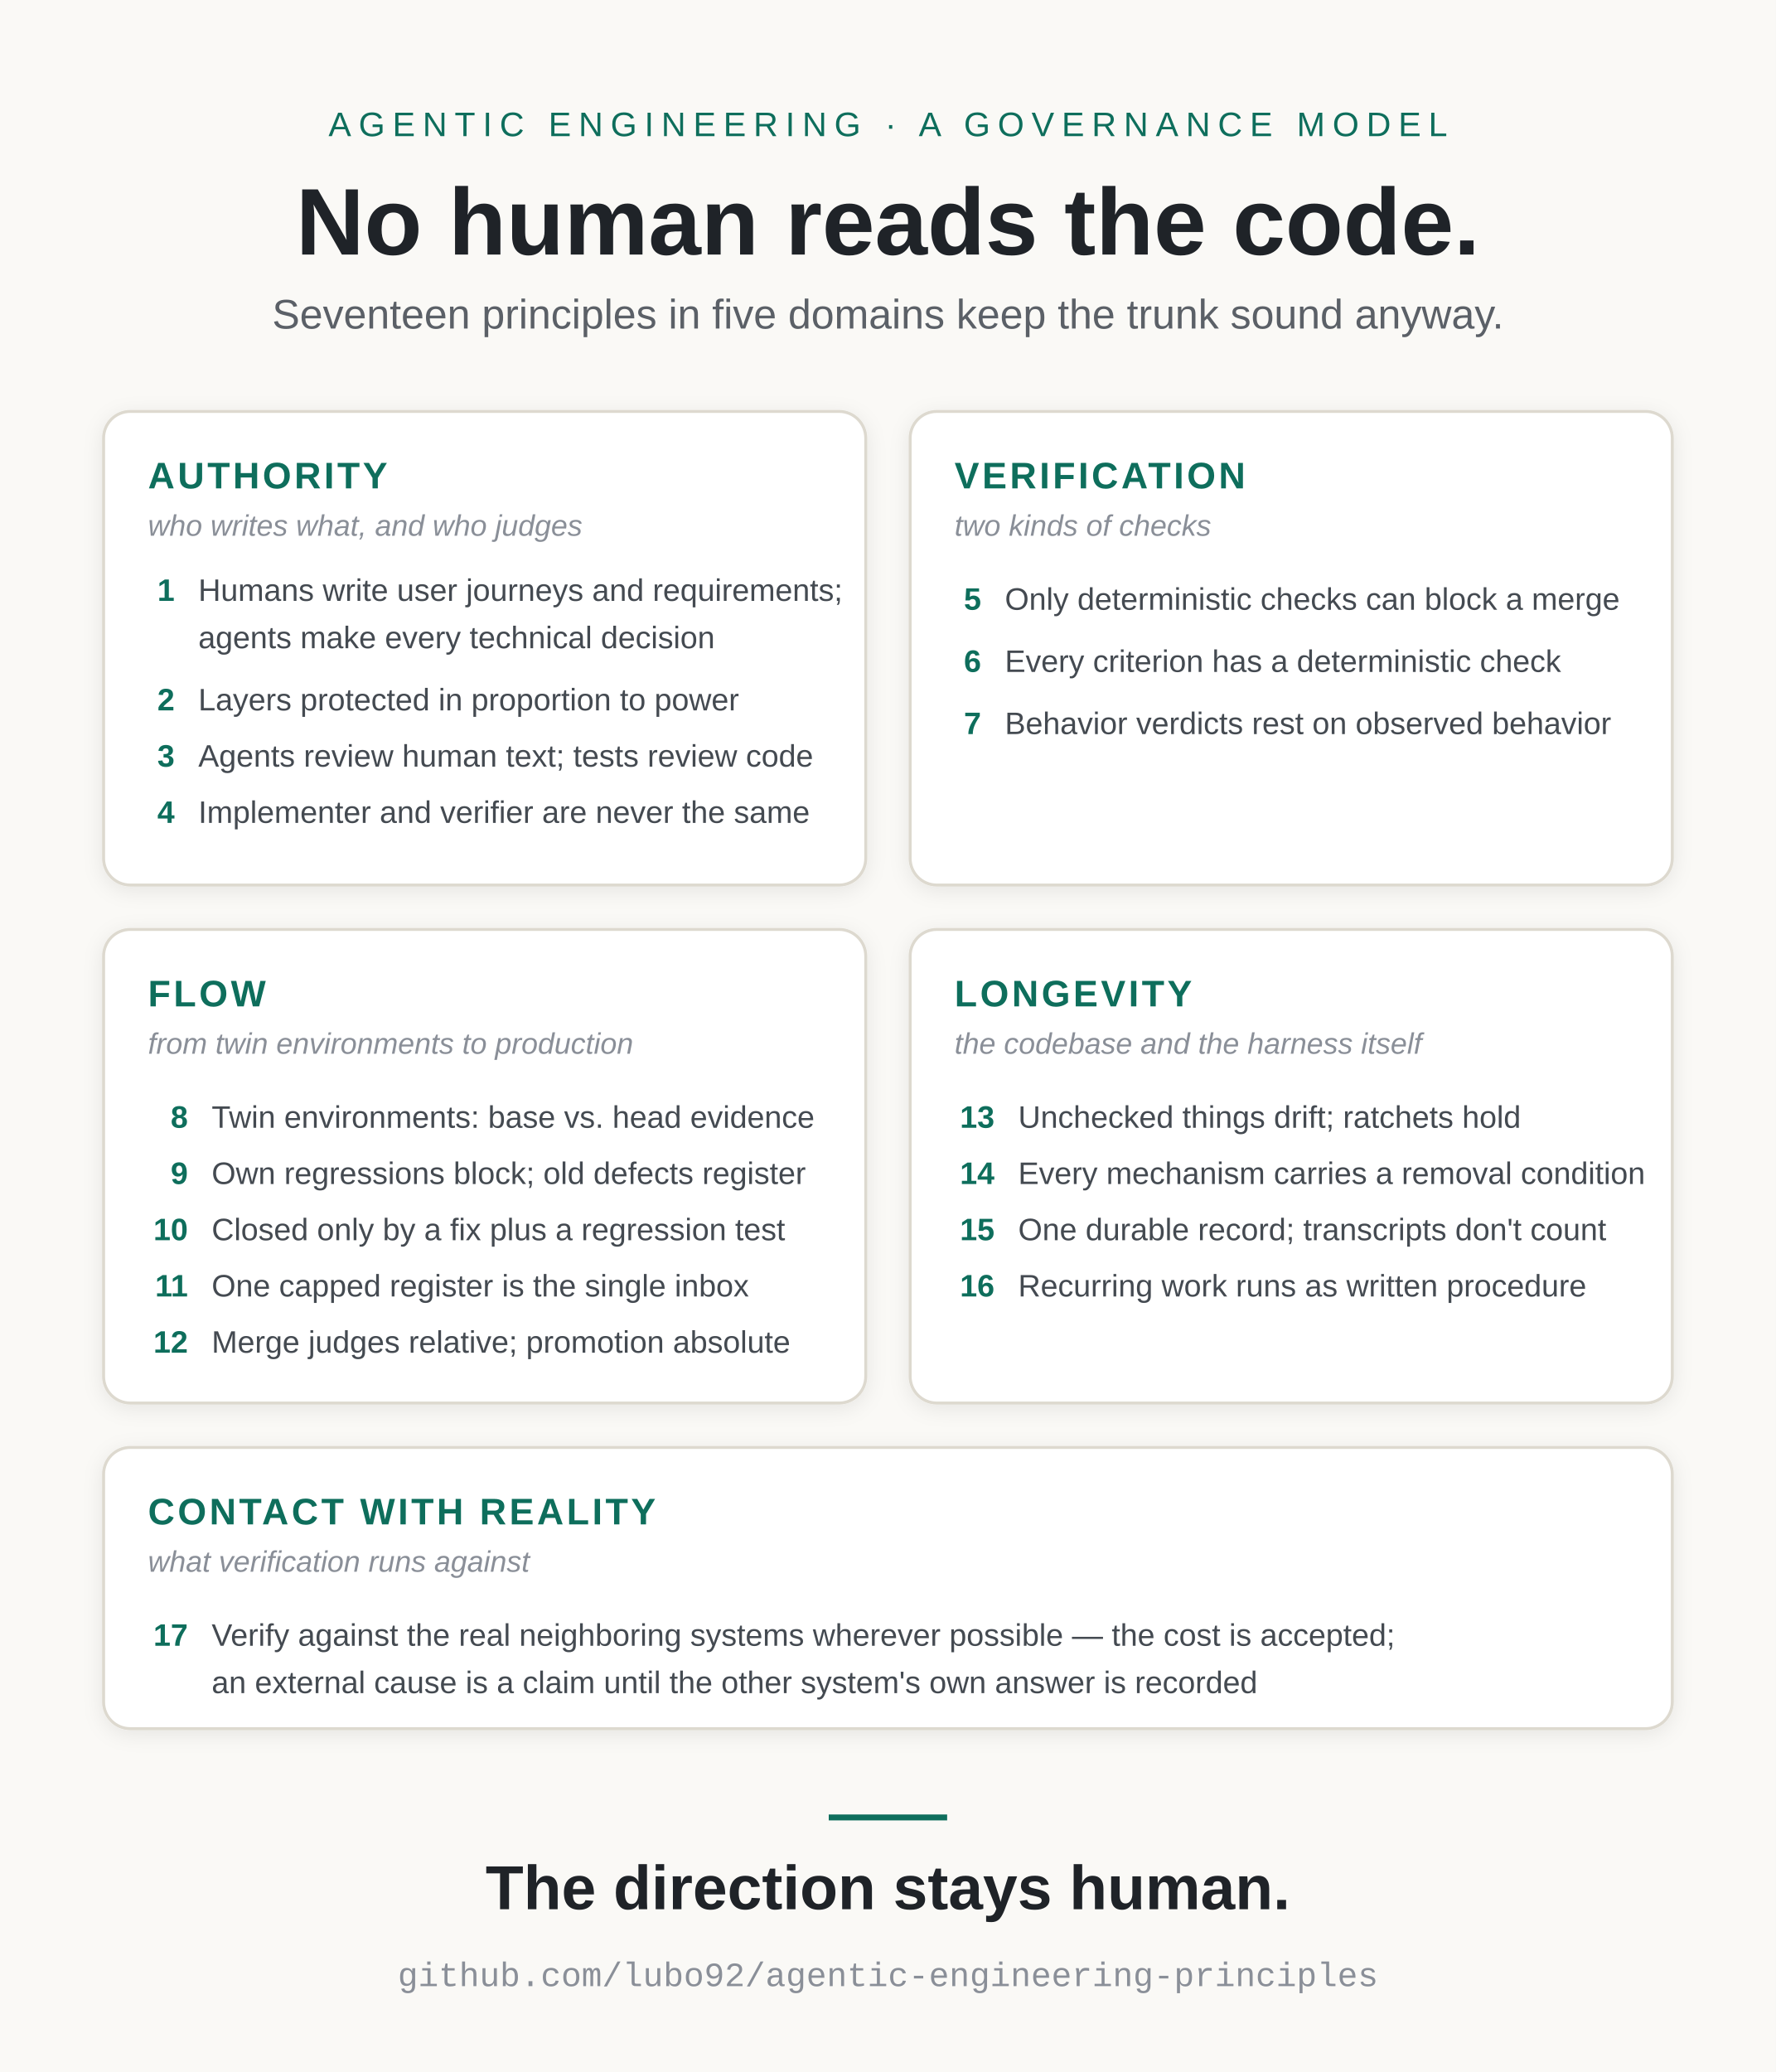
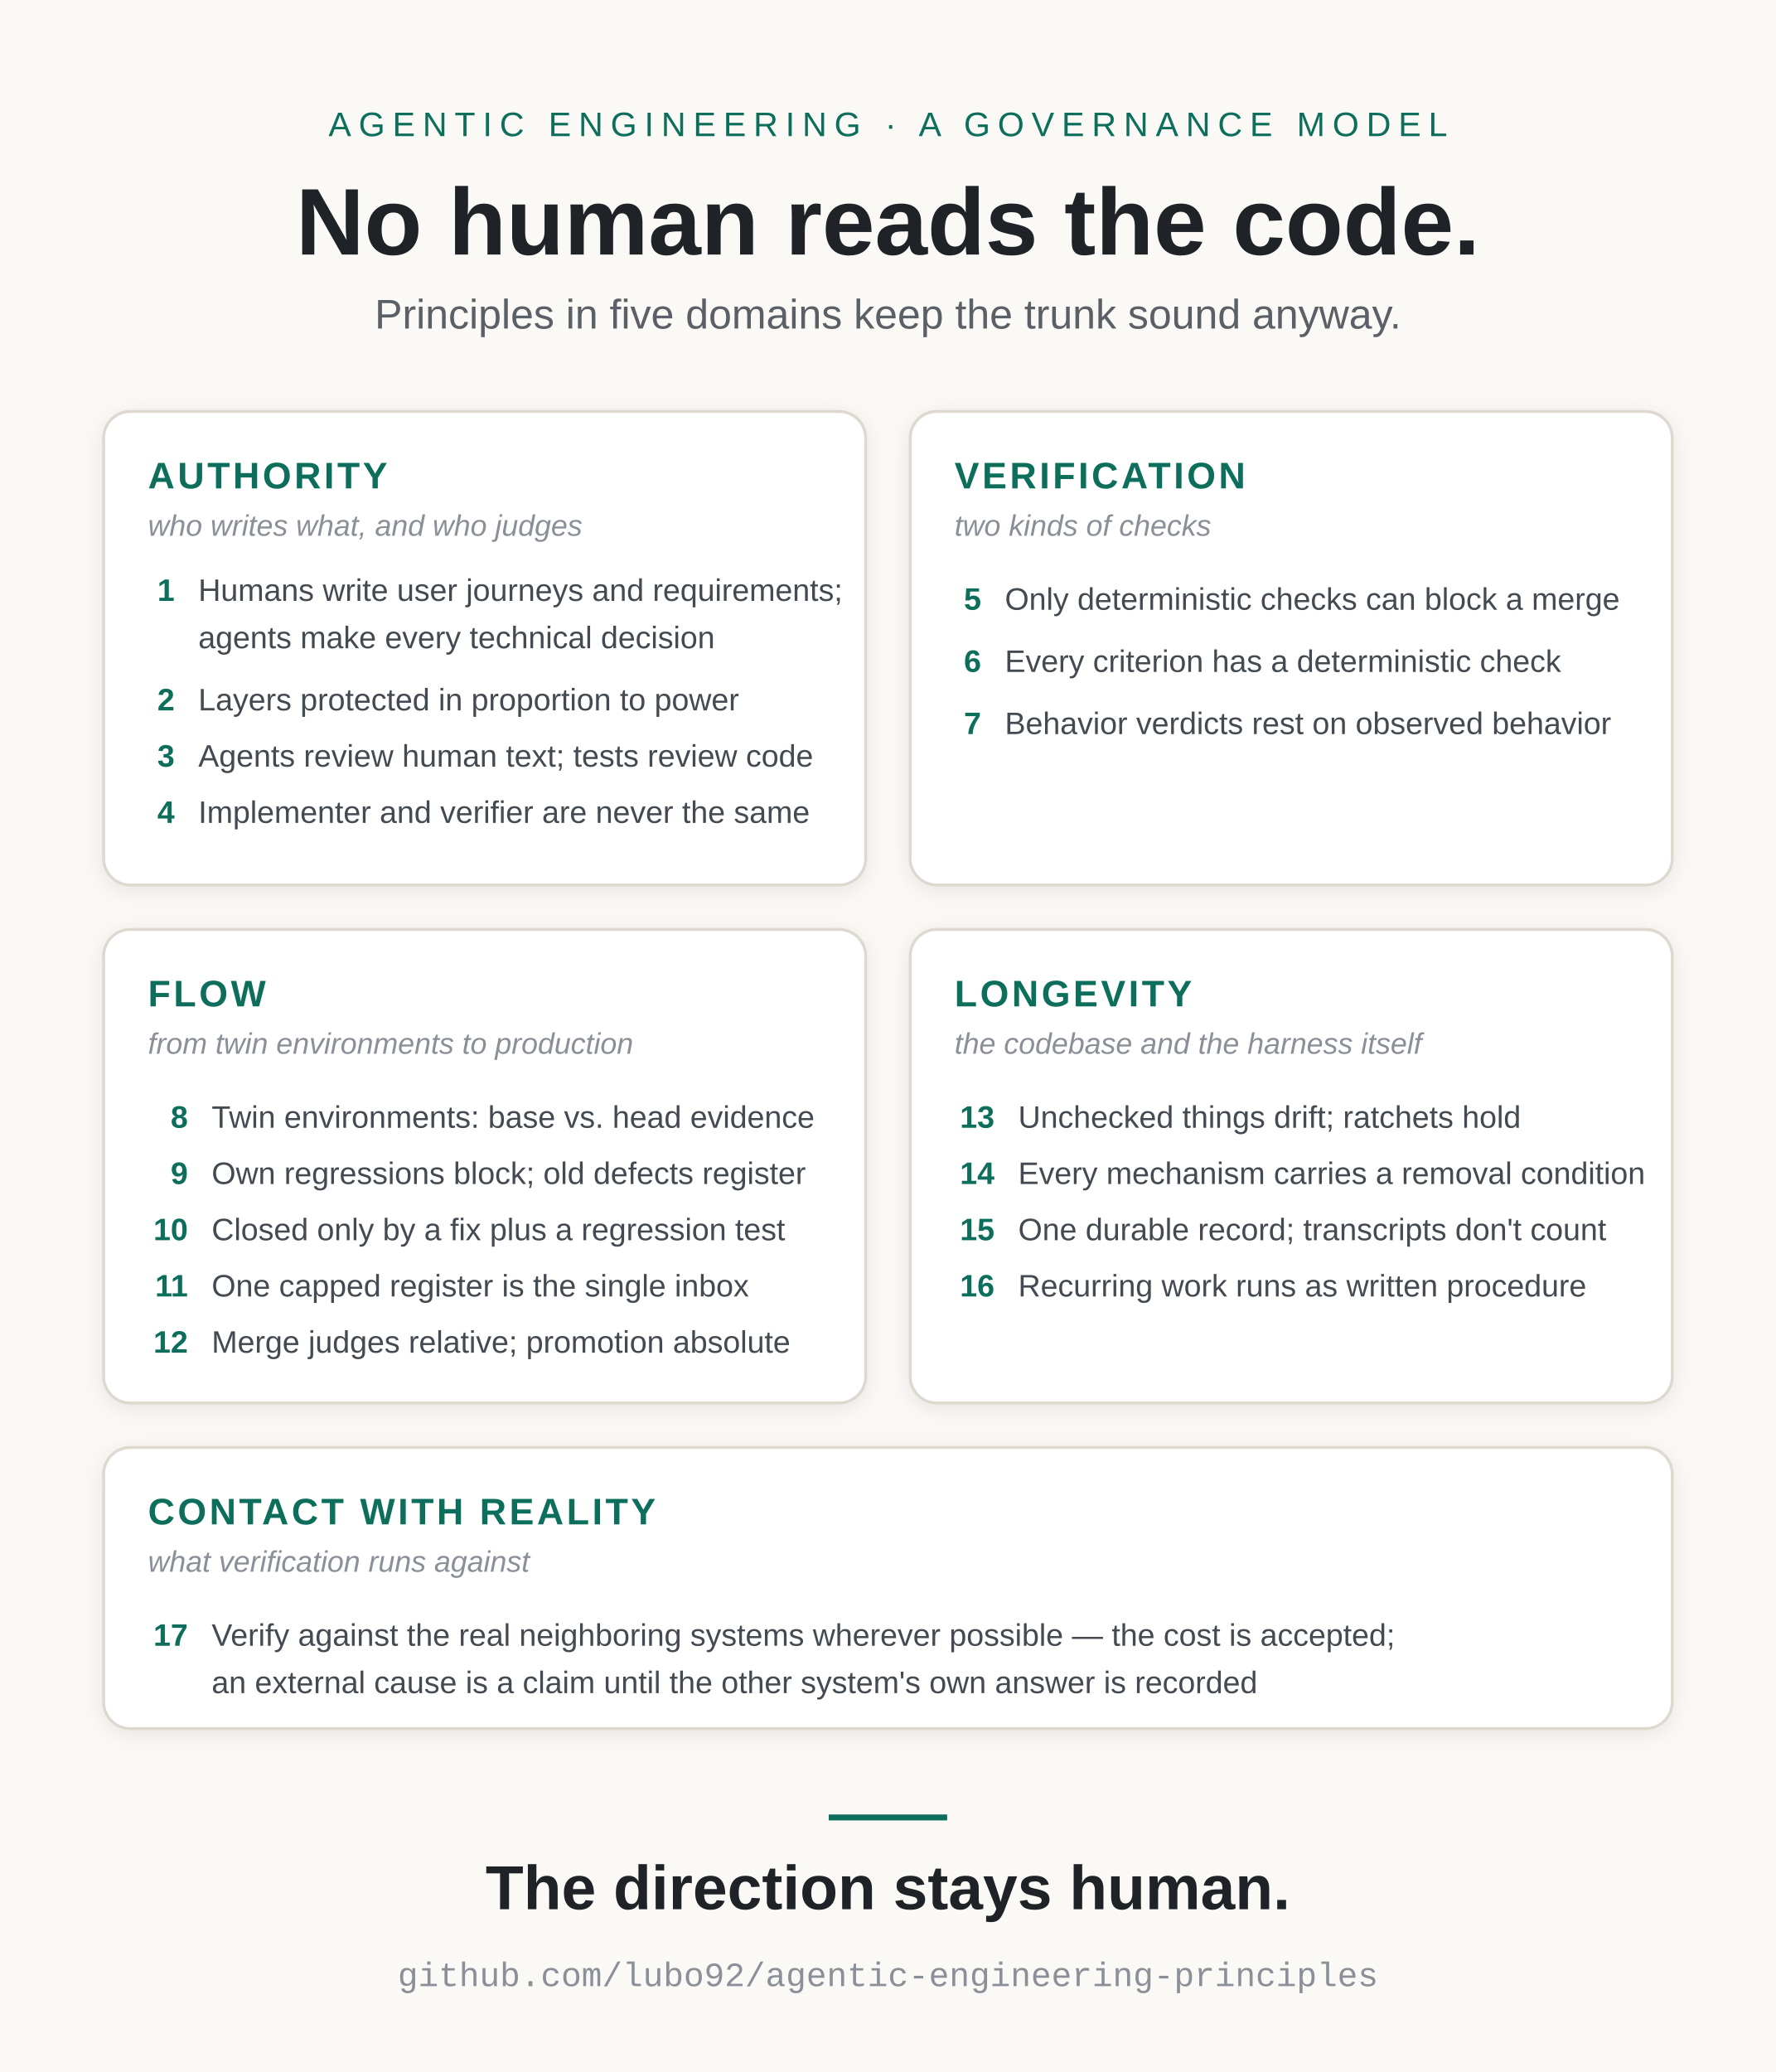
<svg xmlns="http://www.w3.org/2000/svg" width="1200" height="1400" viewBox="0 0 1200 1400">
  <defs>
    <filter id="cardshadow" x="-20%" y="-20%" width="140%" height="140%">
      <feDropShadow dx="0" dy="3" stdDeviation="7" flood-color="#1f2328" flood-opacity="0.08" />
    </filter>
  </defs>
  <rect width="1200" height="1400" fill="#faf9f6" />
  <text x="600" y="92" text-anchor="middle" font-family="Liberation Sans, Arial, sans-serif" font-size="23" letter-spacing="5" fill="#0e6e5c">AGENTIC ENGINEERING · A GOVERNANCE MODEL</text>
  <text x="600" y="172" text-anchor="middle" font-family="Liberation Sans, Arial, sans-serif" font-size="64" font-weight="bold" fill="#1f2328">No human reads the code.</text>
-   <text x="600" y="222" text-anchor="middle" font-family="Liberation Sans, Arial, sans-serif" font-size="28" fill="#5b6067">Seventeen principles in five domains keep the trunk sound anyway.</text>
+   <text x="600" y="222" text-anchor="middle" font-family="Liberation Sans, Arial, sans-serif" font-size="28" fill="#5b6067">Principles in five domains keep the trunk sound anyway.</text>
  <g filter="url(#cardshadow)">
    <rect x="70" y="278" width="515" height="320" rx="18" fill="#ffffff" stroke="#ddd9cf" stroke-width="2" />
  </g>
  <text x="100" y="330" font-family="Liberation Sans, Arial, sans-serif" font-size="25" font-weight="bold" letter-spacing="2" fill="#0e6e5c">AUTHORITY</text>
  <text x="100" y="362" font-family="Liberation Sans, Arial, sans-serif" font-size="20" font-style="italic" fill="#8a8f98">who writes what, and who judges</text>
  <text x="118" y="406" text-anchor="end" font-family="Liberation Sans, Arial, sans-serif" font-size="21" font-weight="bold" fill="#0e6e5c">1</text>
  <text x="134" y="406" font-family="Liberation Sans, Arial, sans-serif" font-size="21" fill="#444a51">Humans write user journeys and requirements;</text>
  <text x="134" y="438" font-family="Liberation Sans, Arial, sans-serif" font-size="21" fill="#444a51">agents make every technical decision</text>
  <text x="118" y="480" text-anchor="end" font-family="Liberation Sans, Arial, sans-serif" font-size="21" font-weight="bold" fill="#0e6e5c">2</text>
  <text x="134" y="480" font-family="Liberation Sans, Arial, sans-serif" font-size="21" fill="#444a51">Layers protected in proportion to power</text>
  <text x="118" y="518" text-anchor="end" font-family="Liberation Sans, Arial, sans-serif" font-size="21" font-weight="bold" fill="#0e6e5c">3</text>
  <text x="134" y="518" font-family="Liberation Sans, Arial, sans-serif" font-size="21" fill="#444a51">Agents review human text; tests review code</text>
  <text x="118" y="556" text-anchor="end" font-family="Liberation Sans, Arial, sans-serif" font-size="21" font-weight="bold" fill="#0e6e5c">4</text>
  <text x="134" y="556" font-family="Liberation Sans, Arial, sans-serif" font-size="21" fill="#444a51">Implementer and verifier are never the same</text>
  <g filter="url(#cardshadow)">
    <rect x="615" y="278" width="515" height="320" rx="18" fill="#ffffff" stroke="#ddd9cf" stroke-width="2" />
  </g>
  <text x="645" y="330" font-family="Liberation Sans, Arial, sans-serif" font-size="25" font-weight="bold" letter-spacing="2" fill="#0e6e5c">VERIFICATION</text>
  <text x="645" y="362" font-family="Liberation Sans, Arial, sans-serif" font-size="20" font-style="italic" fill="#8a8f98">two kinds of checks</text>
  <text x="663" y="412" text-anchor="end" font-family="Liberation Sans, Arial, sans-serif" font-size="21" font-weight="bold" fill="#0e6e5c">5</text>
  <text x="679" y="412" font-family="Liberation Sans, Arial, sans-serif" font-size="21" fill="#444a51">Only deterministic checks can block a merge</text>
  <text x="663" y="454" text-anchor="end" font-family="Liberation Sans, Arial, sans-serif" font-size="21" font-weight="bold" fill="#0e6e5c">6</text>
  <text x="679" y="454" font-family="Liberation Sans, Arial, sans-serif" font-size="21" fill="#444a51">Every criterion has a deterministic check</text>
  <text x="663" y="496" text-anchor="end" font-family="Liberation Sans, Arial, sans-serif" font-size="21" font-weight="bold" fill="#0e6e5c">7</text>
  <text x="679" y="496" font-family="Liberation Sans, Arial, sans-serif" font-size="21" fill="#444a51">Behavior verdicts rest on observed behavior</text>
  <g filter="url(#cardshadow)">
    <rect x="70" y="628" width="515" height="320" rx="18" fill="#ffffff" stroke="#ddd9cf" stroke-width="2" />
  </g>
  <text x="100" y="680" font-family="Liberation Sans, Arial, sans-serif" font-size="25" font-weight="bold" letter-spacing="2" fill="#0e6e5c">FLOW</text>
  <text x="100" y="712" font-family="Liberation Sans, Arial, sans-serif" font-size="20" font-style="italic" fill="#8a8f98">from twin environments to production</text>
  <text x="127" y="762" text-anchor="end" font-family="Liberation Sans, Arial, sans-serif" font-size="21" font-weight="bold" fill="#0e6e5c">8</text>
  <text x="143" y="762" font-family="Liberation Sans, Arial, sans-serif" font-size="21" fill="#444a51">Twin environments: base vs. head evidence</text>
  <text x="127" y="800" text-anchor="end" font-family="Liberation Sans, Arial, sans-serif" font-size="21" font-weight="bold" fill="#0e6e5c">9</text>
  <text x="143" y="800" font-family="Liberation Sans, Arial, sans-serif" font-size="21" fill="#444a51">Own regressions block; old defects register</text>
  <text x="127" y="838" text-anchor="end" font-family="Liberation Sans, Arial, sans-serif" font-size="21" font-weight="bold" fill="#0e6e5c">10</text>
  <text x="143" y="838" font-family="Liberation Sans, Arial, sans-serif" font-size="21" fill="#444a51">Closed only by a fix plus a regression test</text>
  <text x="127" y="876" text-anchor="end" font-family="Liberation Sans, Arial, sans-serif" font-size="21" font-weight="bold" fill="#0e6e5c">11</text>
  <text x="143" y="876" font-family="Liberation Sans, Arial, sans-serif" font-size="21" fill="#444a51">One capped register is the single inbox</text>
  <text x="127" y="914" text-anchor="end" font-family="Liberation Sans, Arial, sans-serif" font-size="21" font-weight="bold" fill="#0e6e5c">12</text>
  <text x="143" y="914" font-family="Liberation Sans, Arial, sans-serif" font-size="21" fill="#444a51">Merge judges relative; promotion absolute</text>
  <g filter="url(#cardshadow)">
    <rect x="615" y="628" width="515" height="320" rx="18" fill="#ffffff" stroke="#ddd9cf" stroke-width="2" />
  </g>
  <text x="645" y="680" font-family="Liberation Sans, Arial, sans-serif" font-size="25" font-weight="bold" letter-spacing="2" fill="#0e6e5c">LONGEVITY</text>
  <text x="645" y="712" font-family="Liberation Sans, Arial, sans-serif" font-size="20" font-style="italic" fill="#8a8f98">the codebase and the harness itself</text>
  <text x="672" y="762" text-anchor="end" font-family="Liberation Sans, Arial, sans-serif" font-size="21" font-weight="bold" fill="#0e6e5c">13</text>
  <text x="688" y="762" font-family="Liberation Sans, Arial, sans-serif" font-size="21" fill="#444a51">Unchecked things drift; ratchets hold</text>
  <text x="672" y="800" text-anchor="end" font-family="Liberation Sans, Arial, sans-serif" font-size="21" font-weight="bold" fill="#0e6e5c">14</text>
  <text x="688" y="800" font-family="Liberation Sans, Arial, sans-serif" font-size="21" fill="#444a51">Every mechanism carries a removal condition</text>
  <text x="672" y="838" text-anchor="end" font-family="Liberation Sans, Arial, sans-serif" font-size="21" font-weight="bold" fill="#0e6e5c">15</text>
  <text x="688" y="838" font-family="Liberation Sans, Arial, sans-serif" font-size="21" fill="#444a51">One durable record; transcripts don't count</text>
  <text x="672" y="876" text-anchor="end" font-family="Liberation Sans, Arial, sans-serif" font-size="21" font-weight="bold" fill="#0e6e5c">16</text>
  <text x="688" y="876" font-family="Liberation Sans, Arial, sans-serif" font-size="21" fill="#444a51">Recurring work runs as written procedure</text>
  <g filter="url(#cardshadow)">
    <rect x="70" y="978" width="1060" height="190" rx="18" fill="#ffffff" stroke="#ddd9cf" stroke-width="2" />
  </g>
  <text x="100" y="1030" font-family="Liberation Sans, Arial, sans-serif" font-size="25" font-weight="bold" letter-spacing="2" fill="#0e6e5c">CONTACT WITH REALITY</text>
  <text x="100" y="1062" font-family="Liberation Sans, Arial, sans-serif" font-size="20" font-style="italic" fill="#8a8f98">what verification runs against</text>
  <text x="127" y="1112" text-anchor="end" font-family="Liberation Sans, Arial, sans-serif" font-size="21" font-weight="bold" fill="#0e6e5c">17</text>
  <text x="143" y="1112" font-family="Liberation Sans, Arial, sans-serif" font-size="21" fill="#444a51">Verify against the real neighboring systems wherever possible — the cost is accepted;</text>
  <text x="143" y="1144" font-family="Liberation Sans, Arial, sans-serif" font-size="21" fill="#444a51">an external cause is a claim until the other system's own answer is recorded</text>
  <line x1="560" y1="1228" x2="640" y2="1228" stroke="#0e6e5c" stroke-width="4" />
  <text x="600" y="1290" text-anchor="middle" font-family="Liberation Sans, Arial, sans-serif" font-size="42" font-weight="bold" fill="#1f2328">The direction stays human.</text>
  <text x="600" y="1342" text-anchor="middle" font-family="Liberation Mono, monospace" font-size="23" fill="#8a8f98">github.com/lubo92/agentic-engineering-principles</text>
</svg>
